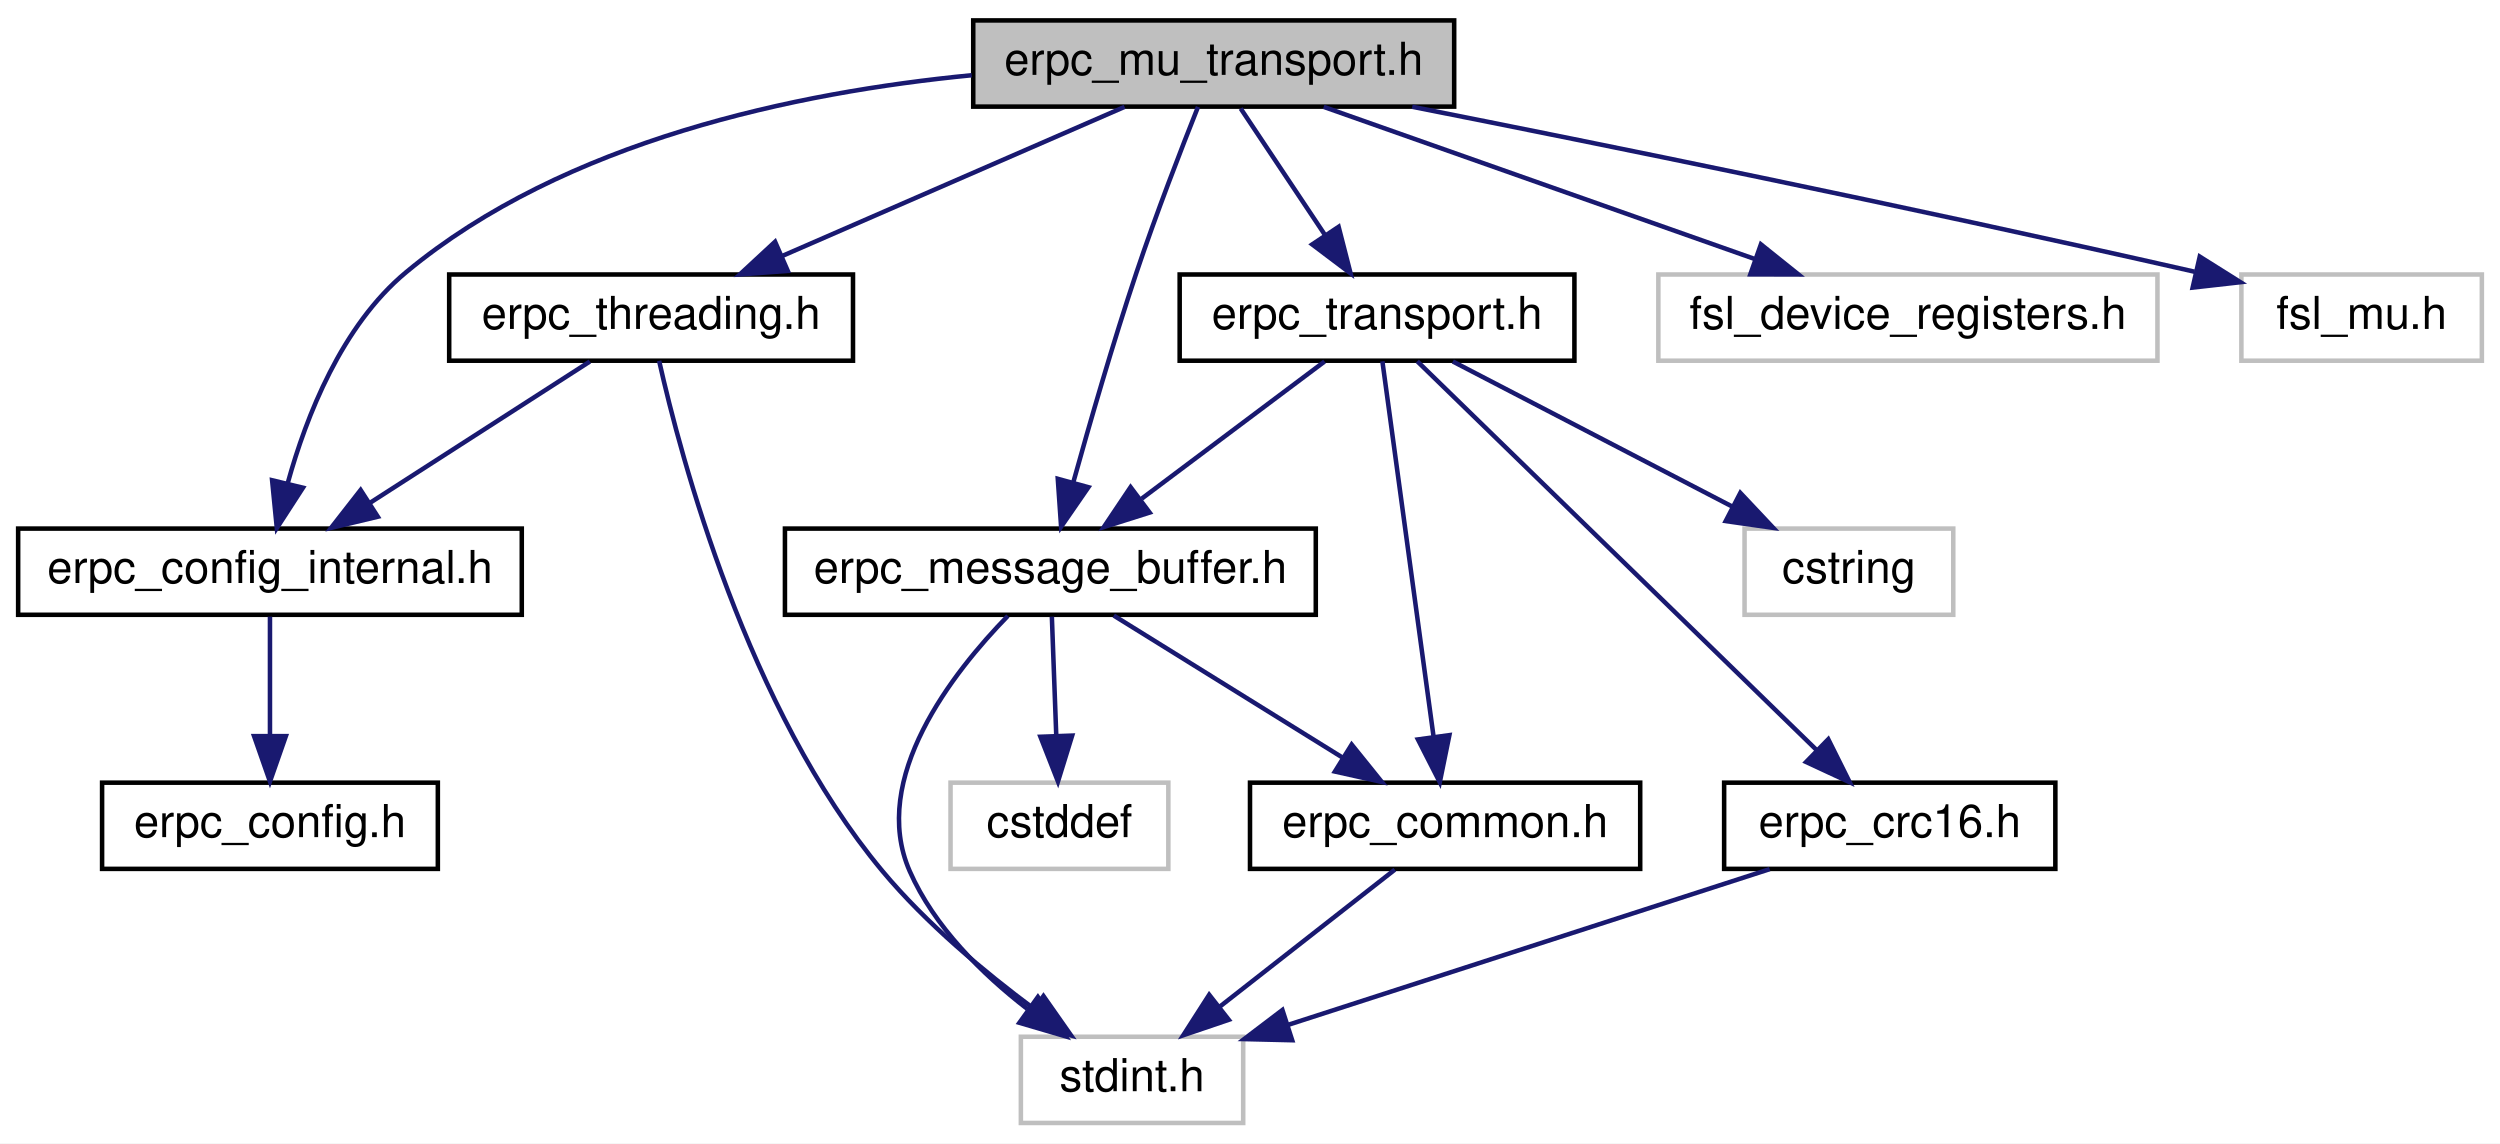
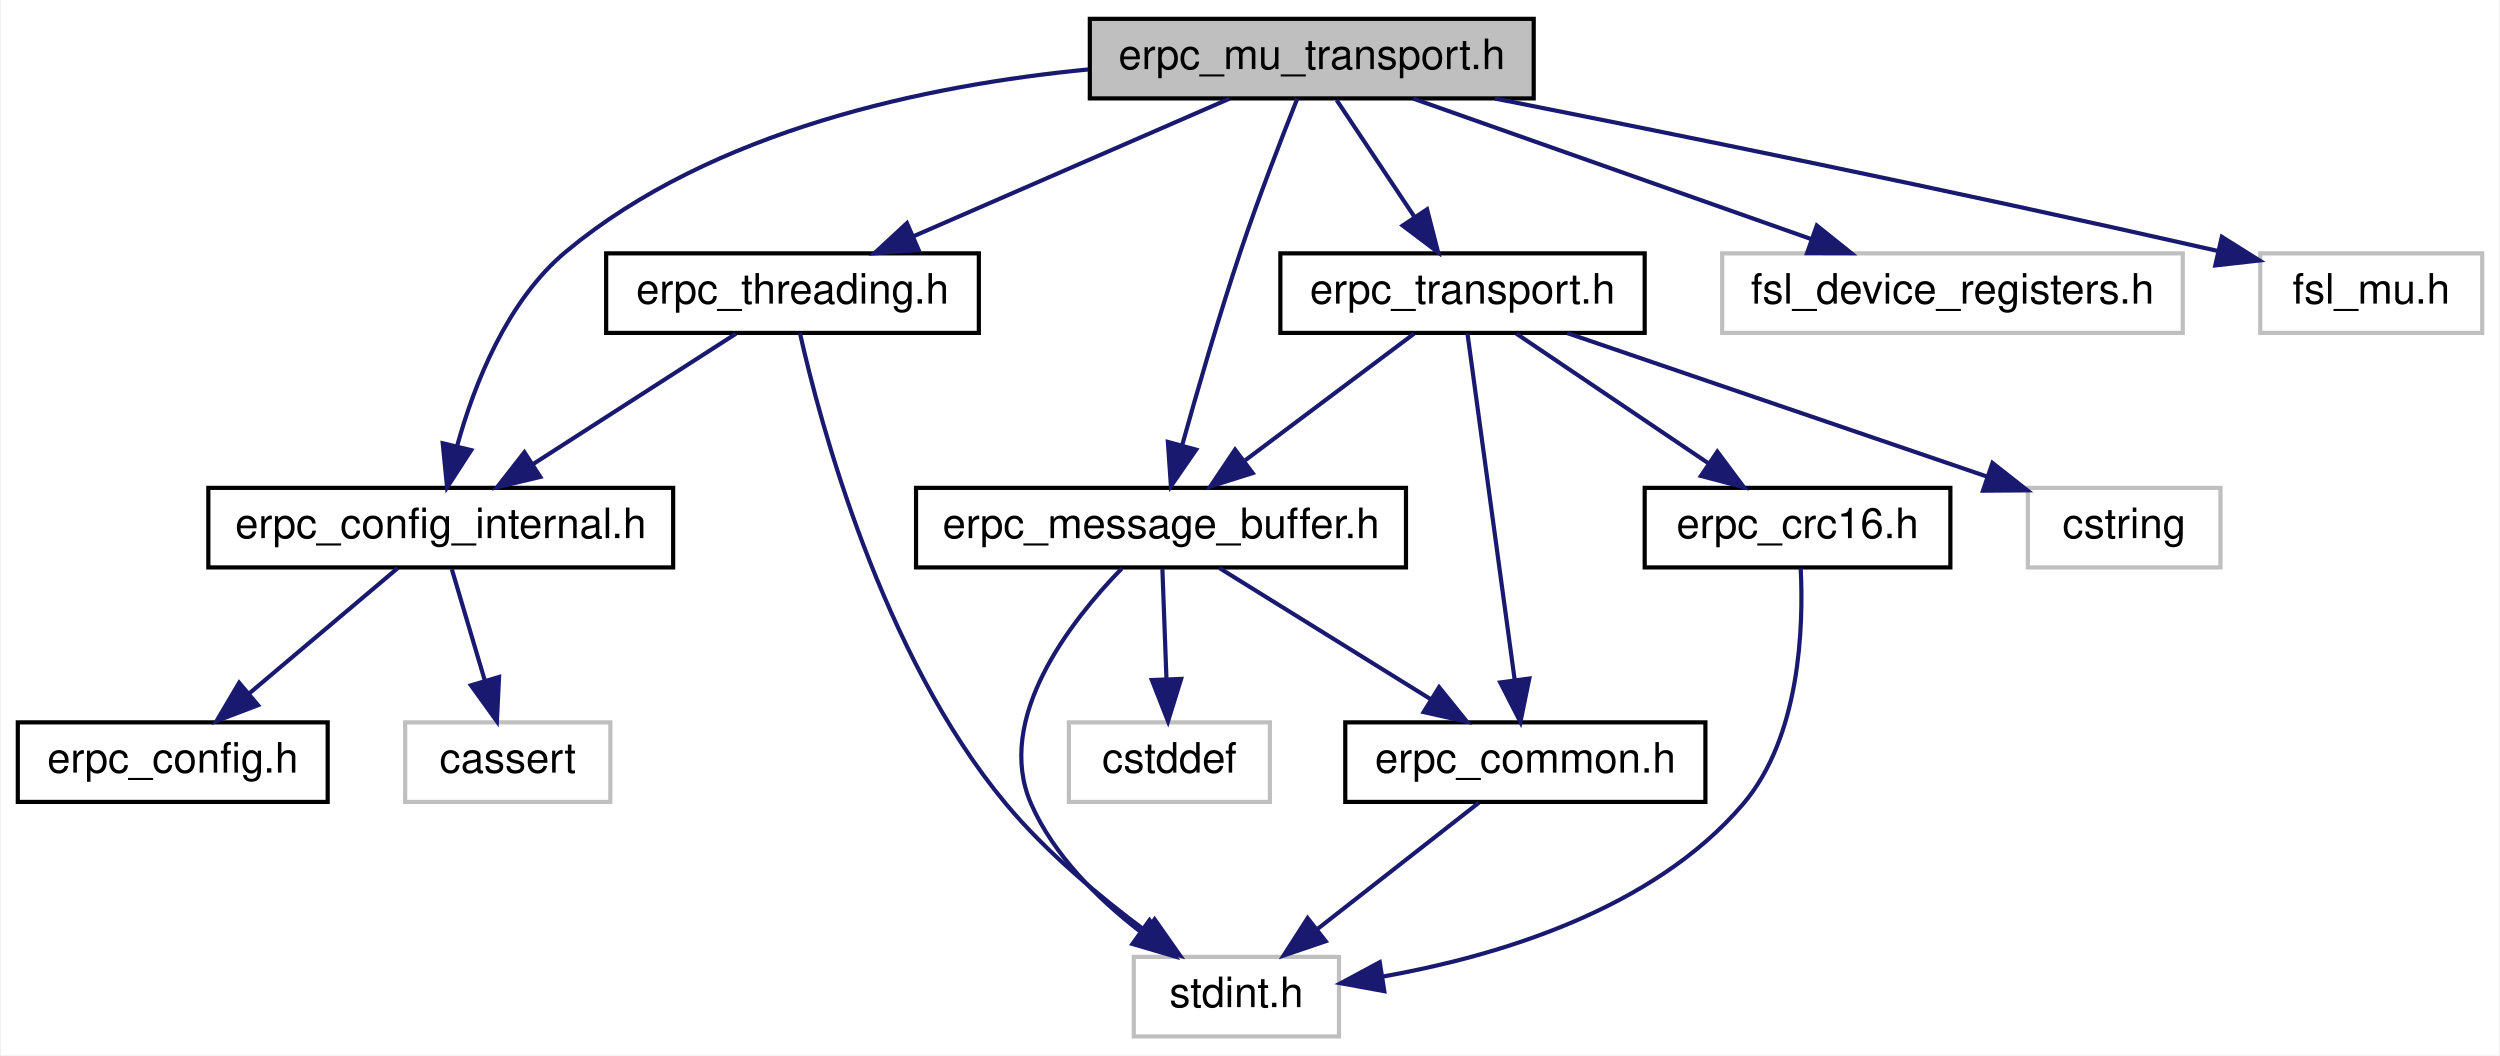
- <svg xmlns="http://www.w3.org/2000/svg" xmlns:xlink="http://www.w3.org/1999/xlink" width="551pt" height="252pt" viewBox="0.00 0.00 551.00 252.00">
+ <svg xmlns="http://www.w3.org/2000/svg" xmlns:xlink="http://www.w3.org/1999/xlink" width="597pt" height="252pt" viewBox="0.00 0.00 596.50 252.00">
  <g id="graph0" class="graph" transform="scale(1 1) rotate(0) translate(4 248)">
-     <polygon fill="white" stroke="none" points="-4,4 -4,-248 547,-248 547,4 -4,4" />
+     <polygon fill="white" stroke="none" points="-4,4 -4,-248 592.5,-248 592.5,4 -4,4" />
    <g id="node1" class="node">
-       <polygon fill="#bfbfbf" stroke="black" points="210.5,-224.5 210.5,-243.5 316.5,-243.5 316.5,-224.5 210.5,-224.5" />
-       <text text-anchor="middle" x="263.5" y="-231.5" font-family="Helvetica,sans-Serif" font-size="10.00">erpc_mu_transport.h</text>
+       <polygon fill="#bfbfbf" stroke="black" points="256,-224.5 256,-243.5 362,-243.5 362,-224.5 256,-224.5" />
+       <text text-anchor="middle" x="309" y="-231.5" font-family="Helvetica,sans-Serif" font-size="10.00">erpc_mu_transport.h</text>
    </g>
    <g id="node2" class="node">
      <g id="a_node2">
        <a xlink:href="erpc__config__internal_8h_source.html" target="_top" xlink:title="erpc_config_internal.h">
-           <polygon fill="white" stroke="black" points="0,-112.5 0,-131.5 111,-131.5 111,-112.5 0,-112.5" />
-           <text text-anchor="middle" x="55.5" y="-119.5" font-family="Helvetica,sans-Serif" font-size="10.00">erpc_config_internal.h</text>
+           <polygon fill="white" stroke="black" points="45.5,-112.5 45.5,-131.5 156.5,-131.5 156.5,-112.5 45.5,-112.5" />
+           <text text-anchor="middle" x="101" y="-119.5" font-family="Helvetica,sans-Serif" font-size="10.00">erpc_config_internal.h</text>
        </a>
      </g>
    </g>
    <g id="edge1" class="edge">
-       <path fill="none" stroke="midnightblue" d="M210.165,-231.419C171.639,-227.674 120.444,-217.018 85.5,-188 71.328,-176.231 63.51,-156.301 59.439,-141.605" />
-       <polygon fill="midnightblue" stroke="midnightblue" points="62.773,-140.502 57.013,-131.609 55.97,-142.153 62.773,-140.502" />
+       <path fill="none" stroke="midnightblue" d="M255.665,-231.419C217.139,-227.674 165.944,-217.018 131,-188 116.828,-176.231 109.01,-156.301 104.939,-141.605" />
+       <polygon fill="midnightblue" stroke="midnightblue" points="108.273,-140.502 102.513,-131.609 101.47,-142.153 108.273,-140.502" />
    </g>
-     <g id="node4" class="node">
-       <g id="a_node4">
+     <g id="node5" class="node">
+       <g id="a_node5">
        <a xlink:href="erpc__threading_8h.html" target="_top" xlink:title="erpc_threading.h">
-           <polygon fill="white" stroke="black" points="95,-168.5 95,-187.5 184,-187.5 184,-168.5 95,-168.5" />
-           <text text-anchor="middle" x="139.5" y="-175.5" font-family="Helvetica,sans-Serif" font-size="10.00">erpc_threading.h</text>
+           <polygon fill="white" stroke="black" points="140.5,-168.5 140.5,-187.5 229.5,-187.5 229.5,-168.5 140.5,-168.5" />
+           <text text-anchor="middle" x="185" y="-175.5" font-family="Helvetica,sans-Serif" font-size="10.00">erpc_threading.h</text>
        </a>
      </g>
    </g>
-     <g id="edge3" class="edge">
-       <path fill="none" stroke="midnightblue" d="M243.852,-224.444C223.535,-215.596 191.597,-201.687 168.402,-191.586" />
-       <polygon fill="midnightblue" stroke="midnightblue" points="169.622,-188.3 159.056,-187.516 166.827,-194.718 169.622,-188.3" />
+     <g id="edge4" class="edge">
+       <path fill="none" stroke="midnightblue" d="M289.352,-224.444C269.035,-215.596 237.097,-201.687 213.902,-191.586" />
+       <polygon fill="midnightblue" stroke="midnightblue" points="215.122,-188.3 204.556,-187.516 212.327,-194.718 215.122,-188.3" />
    </g>
-     <g id="node6" class="node">
-       <g id="a_node6">
+     <g id="node7" class="node">
+       <g id="a_node7">
        <a xlink:href="erpc__message__buffer_8h.html" target="_top" xlink:title="erpc_message_buffer.h">
-           <polygon fill="white" stroke="black" points="169,-112.5 169,-131.5 286,-131.5 286,-112.5 169,-112.5" />
-           <text text-anchor="middle" x="227.5" y="-119.5" font-family="Helvetica,sans-Serif" font-size="10.00">erpc_message_buffer.h</text>
+           <polygon fill="white" stroke="black" points="214.5,-112.5 214.5,-131.5 331.5,-131.5 331.5,-112.5 214.5,-112.5" />
+           <text text-anchor="middle" x="273" y="-119.5" font-family="Helvetica,sans-Serif" font-size="10.00">erpc_message_buffer.h</text>
        </a>
      </g>
    </g>
-     <g id="edge6" class="edge">
-       <path fill="none" stroke="midnightblue" d="M260.043,-224.444C256.459,-215.443 250.792,-200.831 246.5,-188 241.314,-172.495 236.155,-154.655 232.525,-141.592" />
-       <polygon fill="midnightblue" stroke="midnightblue" points="235.887,-140.617 229.868,-131.898 229.136,-142.468 235.887,-140.617" />
+     <g id="edge7" class="edge">
+       <path fill="none" stroke="midnightblue" d="M305.543,-224.444C301.959,-215.443 296.292,-200.831 292,-188 286.814,-172.495 281.655,-154.655 278.025,-141.592" />
+       <polygon fill="midnightblue" stroke="midnightblue" points="281.387,-140.617 275.368,-131.898 274.636,-142.468 281.387,-140.617" />
    </g>
-     <g id="node9" class="node">
-       <g id="a_node9">
+     <g id="node10" class="node">
+       <g id="a_node10">
        <a xlink:href="erpc__transport_8h.html" target="_top" xlink:title="erpc_transport.h">
-           <polygon fill="white" stroke="black" points="256,-168.5 256,-187.5 343,-187.5 343,-168.5 256,-168.5" />
-           <text text-anchor="middle" x="299.5" y="-175.5" font-family="Helvetica,sans-Serif" font-size="10.00">erpc_transport.h</text>
+           <polygon fill="white" stroke="black" points="301.5,-168.5 301.5,-187.5 388.5,-187.5 388.5,-168.5 301.5,-168.5" />
+           <text text-anchor="middle" x="345" y="-175.5" font-family="Helvetica,sans-Serif" font-size="10.00">erpc_transport.h</text>
        </a>
      </g>
    </g>
-     <g id="edge11" class="edge">
-       <path fill="none" stroke="midnightblue" d="M269.445,-224.083C274.477,-216.534 281.837,-205.495 288.013,-196.23" />
-       <polygon fill="midnightblue" stroke="midnightblue" points="291.031,-198.013 293.666,-187.751 285.207,-194.13 291.031,-198.013" />
-     </g>
-     <g id="node12" class="node">
-       <polygon fill="white" stroke="#bfbfbf" points="361.5,-168.5 361.5,-187.5 471.5,-187.5 471.5,-168.5 361.5,-168.5" />
-       <text text-anchor="middle" x="416.5" y="-175.5" font-family="Helvetica,sans-Serif" font-size="10.00">fsl_device_registers.h</text>
-     </g>
-     <g id="edge17" class="edge">
-       <path fill="none" stroke="midnightblue" d="M287.743,-224.444C313.371,-215.399 353.985,-201.064 382.738,-190.916" />
-       <polygon fill="midnightblue" stroke="midnightblue" points="384.105,-194.145 392.37,-187.516 381.775,-187.544 384.105,-194.145" />
+     <g id="edge12" class="edge">
+       <path fill="none" stroke="midnightblue" d="M314.945,-224.083C319.977,-216.534 327.337,-205.495 333.513,-196.23" />
+       <polygon fill="midnightblue" stroke="midnightblue" points="336.531,-198.013 339.166,-187.751 330.707,-194.13 336.531,-198.013" />
    </g>
    <g id="node13" class="node">
-       <polygon fill="white" stroke="#bfbfbf" points="490,-168.5 490,-187.5 543,-187.5 543,-168.5 490,-168.5" />
-       <text text-anchor="middle" x="516.5" y="-175.5" font-family="Helvetica,sans-Serif" font-size="10.00">fsl_mu.h</text>
+       <polygon fill="white" stroke="#bfbfbf" points="407,-168.5 407,-187.5 517,-187.5 517,-168.5 407,-168.5" />
+       <text text-anchor="middle" x="462" y="-175.5" font-family="Helvetica,sans-Serif" font-size="10.00">fsl_device_registers.h</text>
    </g>
    <g id="edge18" class="edge">
-       <path fill="none" stroke="midnightblue" d="M307.255,-224.467C349.017,-216.203 413.948,-203.04 479.668,-188.116" />
-       <polygon fill="midnightblue" stroke="midnightblue" points="480.823,-191.443 489.793,-185.805 479.264,-184.619 480.823,-191.443" />
+       <path fill="none" stroke="midnightblue" d="M333.243,-224.444C358.871,-215.399 399.485,-201.064 428.238,-190.916" />
+       <polygon fill="midnightblue" stroke="midnightblue" points="429.605,-194.145 437.87,-187.516 427.275,-187.544 429.605,-194.145" />
+     </g>
+     <g id="node14" class="node">
+       <polygon fill="white" stroke="#bfbfbf" points="535.5,-168.5 535.5,-187.5 588.5,-187.5 588.5,-168.5 535.5,-168.5" />
+       <text text-anchor="middle" x="562" y="-175.5" font-family="Helvetica,sans-Serif" font-size="10.00">fsl_mu.h</text>
+     </g>
+     <g id="edge19" class="edge">
+       <path fill="none" stroke="midnightblue" d="M352.755,-224.467C394.517,-216.203 459.448,-203.04 525.168,-188.116" />
+       <polygon fill="midnightblue" stroke="midnightblue" points="526.323,-191.443 535.293,-185.805 524.764,-184.619 526.323,-191.443" />
    </g>
    <g id="node3" class="node">
      <g id="a_node3">
        <a xlink:href="erpc__config_8h.html" target="_top" xlink:title="erpc_config.h">
-           <polygon fill="white" stroke="black" points="18.5,-56.5 18.5,-75.5 92.5,-75.5 92.5,-56.5 18.5,-56.5" />
-           <text text-anchor="middle" x="55.5" y="-63.5" font-family="Helvetica,sans-Serif" font-size="10.00">erpc_config.h</text>
+           <polygon fill="white" stroke="black" points="0,-56.5 0,-75.5 74,-75.5 74,-56.5 0,-56.5" />
+           <text text-anchor="middle" x="37" y="-63.5" font-family="Helvetica,sans-Serif" font-size="10.00">erpc_config.h</text>
        </a>
      </g>
    </g>
    <g id="edge2" class="edge">
-       <path fill="none" stroke="midnightblue" d="M55.5,-112.083C55.5,-105.006 55.5,-94.861 55.5,-85.987" />
-       <polygon fill="midnightblue" stroke="midnightblue" points="59,-85.751 55.5,-75.751 52,-85.751 59,-85.751" />
+       <path fill="none" stroke="midnightblue" d="M90.717,-112.324C81.164,-104.263 66.72,-92.076 55.216,-82.37" />
+       <polygon fill="midnightblue" stroke="midnightblue" points="57.37,-79.608 47.47,-75.834 52.856,-84.958 57.37,-79.608" />
    </g>
-     <g id="edge4" class="edge">
-       <path fill="none" stroke="midnightblue" d="M126.004,-168.324C112.9,-159.9 92.788,-146.971 77.393,-137.074" />
-       <polygon fill="midnightblue" stroke="midnightblue" points="79.267,-134.118 68.963,-131.655 75.482,-140.006 79.267,-134.118" />
+     <g id="node4" class="node">
+       <polygon fill="white" stroke="#bfbfbf" points="92.5,-56.5 92.5,-75.5 141.5,-75.5 141.5,-56.5 92.5,-56.5" />
+       <text text-anchor="middle" x="117" y="-63.5" font-family="Helvetica,sans-Serif" font-size="10.00">cassert</text>
    </g>
-     <g id="node5" class="node">
-       <polygon fill="white" stroke="#bfbfbf" points="221,-0.5 221,-19.5 270,-19.5 270,-0.5 221,-0.5" />
-       <text text-anchor="middle" x="245.5" y="-7.5" font-family="Helvetica,sans-Serif" font-size="10.00">stdint.h</text>
+     <g id="edge3" class="edge">
+       <path fill="none" stroke="midnightblue" d="M103.642,-112.083C105.786,-104.849 108.879,-94.409 111.549,-85.397" />
+       <polygon fill="midnightblue" stroke="midnightblue" points="114.922,-86.333 114.407,-75.751 108.21,-84.345 114.922,-86.333" />
    </g>
    <g id="edge5" class="edge">
-       <path fill="none" stroke="midnightblue" d="M141.27,-168.471C146.011,-147.343 160.707,-91.709 190.5,-56 200.104,-44.489 212.983,-33.766 223.864,-25.678" />
-       <polygon fill="midnightblue" stroke="midnightblue" points="225.98,-28.467 232.061,-19.791 221.897,-22.781 225.98,-28.467" />
+       <path fill="none" stroke="midnightblue" d="M171.504,-168.324C158.4,-159.9 138.288,-146.971 122.893,-137.074" />
+       <polygon fill="midnightblue" stroke="midnightblue" points="124.767,-134.118 114.463,-131.655 120.982,-140.006 124.767,-134.118" />
    </g>
-     <g id="edge10" class="edge">
-       <path fill="none" stroke="midnightblue" d="M218.127,-112.249C206.032,-99.841 187.548,-76.375 196.5,-56 201.89,-43.732 212.458,-33.341 222.404,-25.646" />
-       <polygon fill="midnightblue" stroke="midnightblue" points="224.752,-28.27 230.839,-19.598 220.672,-22.581 224.752,-28.27" />
+     <g id="node6" class="node">
+       <polygon fill="white" stroke="#bfbfbf" points="266.5,-0.5 266.5,-19.5 315.5,-19.5 315.5,-0.5 266.5,-0.5" />
+       <text text-anchor="middle" x="291" y="-7.5" font-family="Helvetica,sans-Serif" font-size="10.00">stdint.h</text>
    </g>
-     <g id="node7" class="node">
-       <g id="a_node7">
+     <g id="edge6" class="edge">
+       <path fill="none" stroke="midnightblue" d="M186.77,-168.471C191.511,-147.343 206.207,-91.709 236,-56 245.604,-44.489 258.483,-33.766 269.364,-25.678" />
+       <polygon fill="midnightblue" stroke="midnightblue" points="271.48,-28.467 277.561,-19.791 267.397,-22.781 271.48,-28.467" />
+     </g>
+     <g id="edge11" class="edge">
+       <path fill="none" stroke="midnightblue" d="M263.627,-112.249C251.532,-99.841 233.048,-76.375 242,-56 247.39,-43.732 257.958,-33.341 267.904,-25.646" />
+       <polygon fill="midnightblue" stroke="midnightblue" points="270.252,-28.27 276.339,-19.598 266.172,-22.581 270.252,-28.27" />
+     </g>
+     <g id="node8" class="node">
+       <g id="a_node8">
        <a xlink:href="erpc__common_8h_source.html" target="_top" xlink:title="erpc_common.h">
-           <polygon fill="white" stroke="black" points="271.5,-56.5 271.5,-75.5 357.5,-75.5 357.5,-56.5 271.5,-56.5" />
-           <text text-anchor="middle" x="314.5" y="-63.5" font-family="Helvetica,sans-Serif" font-size="10.00">erpc_common.h</text>
+           <polygon fill="white" stroke="black" points="317,-56.5 317,-75.5 403,-75.5 403,-56.5 317,-56.5" />
+           <text text-anchor="middle" x="360" y="-63.5" font-family="Helvetica,sans-Serif" font-size="10.00">erpc_common.h</text>
        </a>
      </g>
    </g>
-     <g id="edge7" class="edge">
-       <path fill="none" stroke="midnightblue" d="M241.478,-112.324C255.05,-103.9 275.88,-90.971 291.825,-81.074" />
-       <polygon fill="midnightblue" stroke="midnightblue" points="293.906,-83.902 300.557,-75.654 290.214,-77.954 293.906,-83.902" />
+     <g id="edge8" class="edge">
+       <path fill="none" stroke="midnightblue" d="M286.978,-112.324C300.55,-103.9 321.38,-90.971 337.325,-81.074" />
+       <polygon fill="midnightblue" stroke="midnightblue" points="339.406,-83.902 346.057,-75.654 335.714,-77.954 339.406,-83.902" />
    </g>
-     <g id="node8" class="node">
-       <polygon fill="white" stroke="#bfbfbf" points="205.5,-56.5 205.5,-75.5 253.5,-75.5 253.5,-56.5 205.5,-56.5" />
-       <text text-anchor="middle" x="229.5" y="-63.5" font-family="Helvetica,sans-Serif" font-size="10.00">cstddef</text>
+     <g id="node9" class="node">
+       <polygon fill="white" stroke="#bfbfbf" points="251,-56.5 251,-75.5 299,-75.5 299,-56.5 251,-56.5" />
+       <text text-anchor="middle" x="275" y="-63.5" font-family="Helvetica,sans-Serif" font-size="10.00">cstddef</text>
+     </g>
+     <g id="edge10" class="edge">
+       <path fill="none" stroke="midnightblue" d="M273.33,-112.083C273.592,-105.006 273.968,-94.861 274.297,-85.987" />
+       <polygon fill="midnightblue" stroke="midnightblue" points="277.803,-85.874 274.676,-75.751 270.808,-85.615 277.803,-85.874" />
    </g>
    <g id="edge9" class="edge">
-       <path fill="none" stroke="midnightblue" d="M227.83,-112.083C228.092,-105.006 228.468,-94.861 228.797,-85.987" />
-       <polygon fill="midnightblue" stroke="midnightblue" points="232.303,-85.874 229.176,-75.751 225.308,-85.615 232.303,-85.874" />
+       <path fill="none" stroke="midnightblue" d="M348.914,-56.324C338.514,-48.185 322.739,-35.84 310.278,-26.087" />
+       <polygon fill="midnightblue" stroke="midnightblue" points="312.32,-23.241 302.288,-19.834 308.006,-28.753 312.32,-23.241" />
    </g>
-     <g id="edge8" class="edge">
-       <path fill="none" stroke="midnightblue" d="M303.414,-56.324C293.014,-48.185 277.239,-35.84 264.778,-26.087" />
-       <polygon fill="midnightblue" stroke="midnightblue" points="266.82,-23.241 256.788,-19.834 262.506,-28.753 266.82,-23.241" />
+     <g id="edge16" class="edge">
+       <path fill="none" stroke="midnightblue" d="M333.432,-168.324C322.58,-160.185 306.119,-147.839 293.117,-138.087" />
+       <polygon fill="midnightblue" stroke="midnightblue" points="294.879,-135.034 284.779,-131.834 290.679,-140.634 294.879,-135.034" />
    </g>
-     <g id="edge15" class="edge">
-       <path fill="none" stroke="midnightblue" d="M287.932,-168.324C277.08,-160.185 260.619,-147.839 247.617,-138.087" />
-       <polygon fill="midnightblue" stroke="midnightblue" points="249.379,-135.034 239.279,-131.834 245.179,-140.634 249.379,-135.034" />
+     <g id="edge13" class="edge">
+       <path fill="none" stroke="midnightblue" d="M346.177,-168.368C348.598,-150.617 354.182,-109.666 357.464,-85.597" />
+       <polygon fill="midnightblue" stroke="midnightblue" points="360.945,-85.973 358.828,-75.591 354.009,-85.027 360.945,-85.973" />
    </g>
-     <g id="edge12" class="edge">
-       <path fill="none" stroke="midnightblue" d="M300.677,-168.368C303.098,-150.617 308.682,-109.666 311.964,-85.597" />
-       <polygon fill="midnightblue" stroke="midnightblue" points="315.445,-85.973 313.328,-75.591 308.509,-85.027 315.445,-85.973" />
-     </g>
-     <g id="node10" class="node">
-       <g id="a_node10">
+     <g id="node11" class="node">
+       <g id="a_node11">
        <a xlink:href="erpc__crc16_8h.html" target="_top" xlink:title="erpc_crc16.h">
-           <polygon fill="white" stroke="black" points="376,-56.5 376,-75.5 449,-75.5 449,-56.5 376,-56.5" />
-           <text text-anchor="middle" x="412.5" y="-63.5" font-family="Helvetica,sans-Serif" font-size="10.00">erpc_crc16.h</text>
+           <polygon fill="white" stroke="black" points="388.5,-112.5 388.5,-131.5 461.5,-131.5 461.5,-112.5 388.5,-112.5" />
+           <text text-anchor="middle" x="425" y="-119.5" font-family="Helvetica,sans-Serif" font-size="10.00">erpc_crc16.h</text>
        </a>
      </g>
    </g>
-     <g id="edge13" class="edge">
-       <path fill="none" stroke="midnightblue" d="M308.367,-168.368C327.345,-149.894 372.136,-106.293 396.327,-82.744" />
-       <polygon fill="midnightblue" stroke="midnightblue" points="398.95,-85.075 403.674,-75.591 394.067,-80.059 398.95,-85.075" />
+     <g id="edge14" class="edge">
+       <path fill="none" stroke="midnightblue" d="M357.853,-168.324C370.216,-159.979 389.13,-147.212 403.737,-137.352" />
+       <polygon fill="midnightblue" stroke="midnightblue" points="405.848,-140.15 412.179,-131.655 401.932,-134.348 405.848,-140.15" />
    </g>
-     <g id="node11" class="node">
-       <polygon fill="white" stroke="#bfbfbf" points="380.5,-112.5 380.5,-131.5 426.5,-131.5 426.5,-112.5 380.5,-112.5" />
-       <text text-anchor="middle" x="403.5" y="-119.5" font-family="Helvetica,sans-Serif" font-size="10.00">cstring</text>
+     <g id="node12" class="node">
+       <polygon fill="white" stroke="#bfbfbf" points="480,-112.5 480,-131.5 526,-131.5 526,-112.5 480,-112.5" />
+       <text text-anchor="middle" x="503" y="-119.5" font-family="Helvetica,sans-Serif" font-size="10.00">cstring</text>
    </g>
-     <g id="edge16" class="edge">
-       <path fill="none" stroke="midnightblue" d="M316.209,-168.324C332.812,-159.703 358.502,-146.364 377.72,-136.386" />
-       <polygon fill="midnightblue" stroke="midnightblue" points="379.57,-139.369 386.832,-131.655 376.344,-133.156 379.57,-139.369" />
+     <g id="edge17" class="edge">
+       <path fill="none" stroke="midnightblue" d="M370.036,-168.444C397.163,-159.172 440.553,-144.343 470.343,-134.161" />
+       <polygon fill="midnightblue" stroke="midnightblue" points="471.55,-137.448 479.881,-130.902 469.286,-130.824 471.55,-137.448" />
    </g>
-     <g id="edge14" class="edge">
-       <path fill="none" stroke="midnightblue" d="M386.038,-56.444C357.324,-47.159 311.371,-32.3 279.88,-22.117" />
-       <polygon fill="midnightblue" stroke="midnightblue" points="280.796,-18.735 270.205,-18.988 278.643,-25.395 280.796,-18.735" />
+     <g id="edge15" class="edge">
+       <path fill="none" stroke="midnightblue" d="M425.754,-112.291C426.444,-98.642 425.739,-72.112 412,-56 390.465,-30.746 353.357,-19.651 325.898,-14.785" />
+       <polygon fill="midnightblue" stroke="midnightblue" points="326.322,-11.309 315.899,-13.208 325.232,-18.223 326.322,-11.309" />
    </g>
  </g>
</svg>
